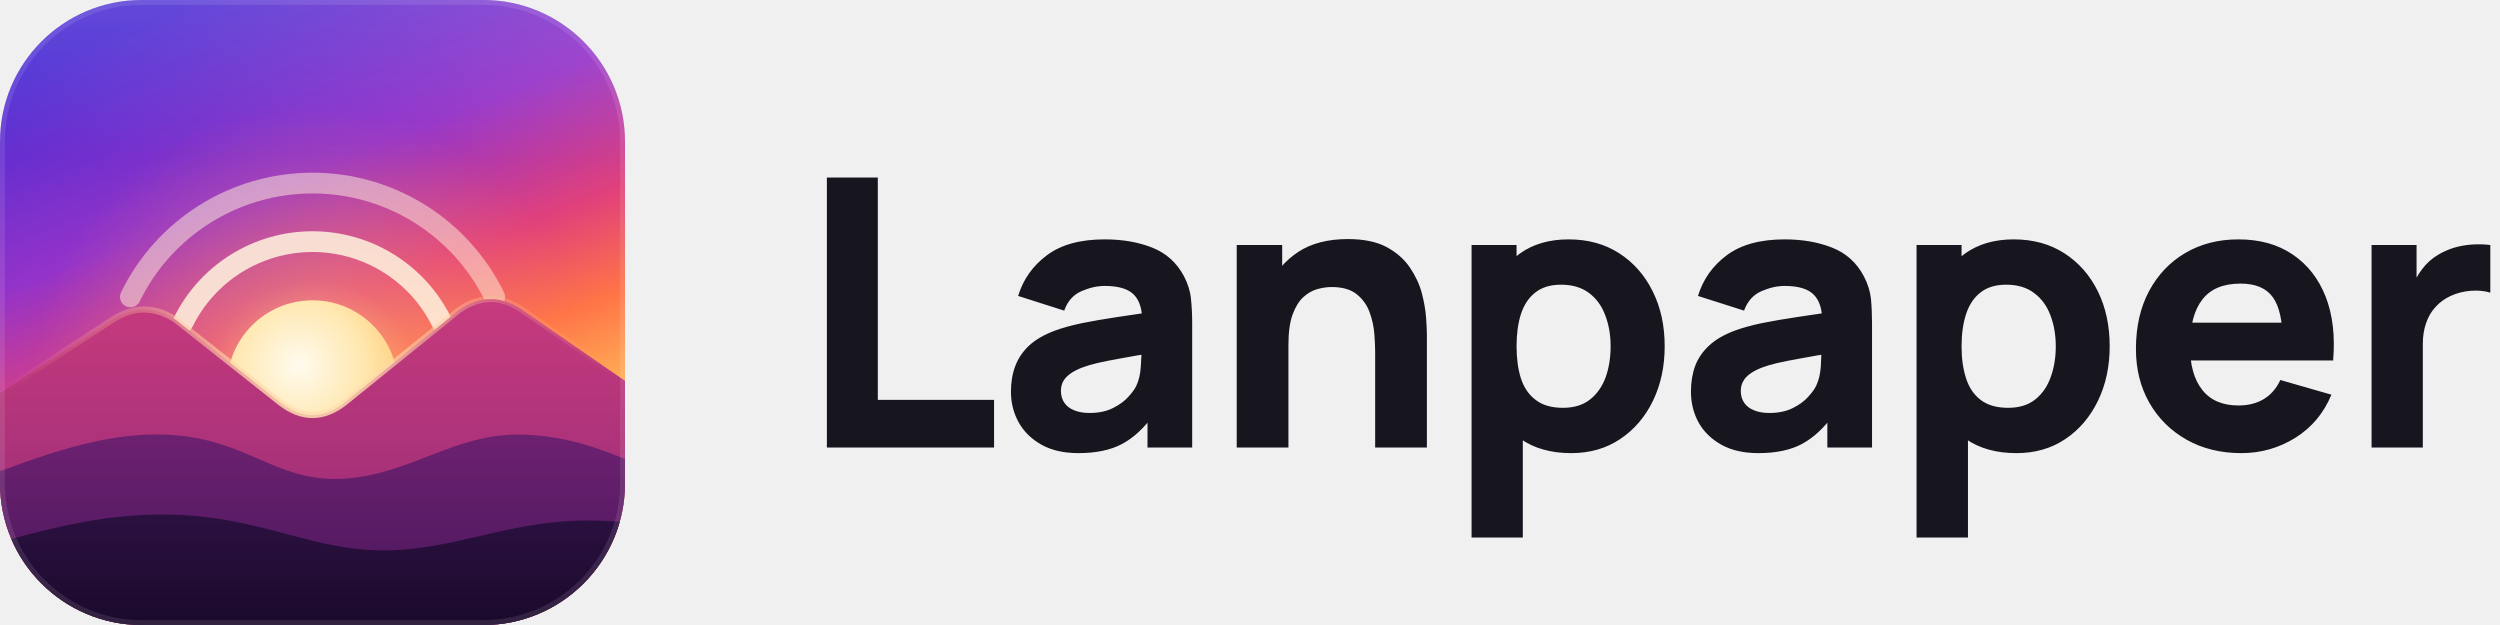
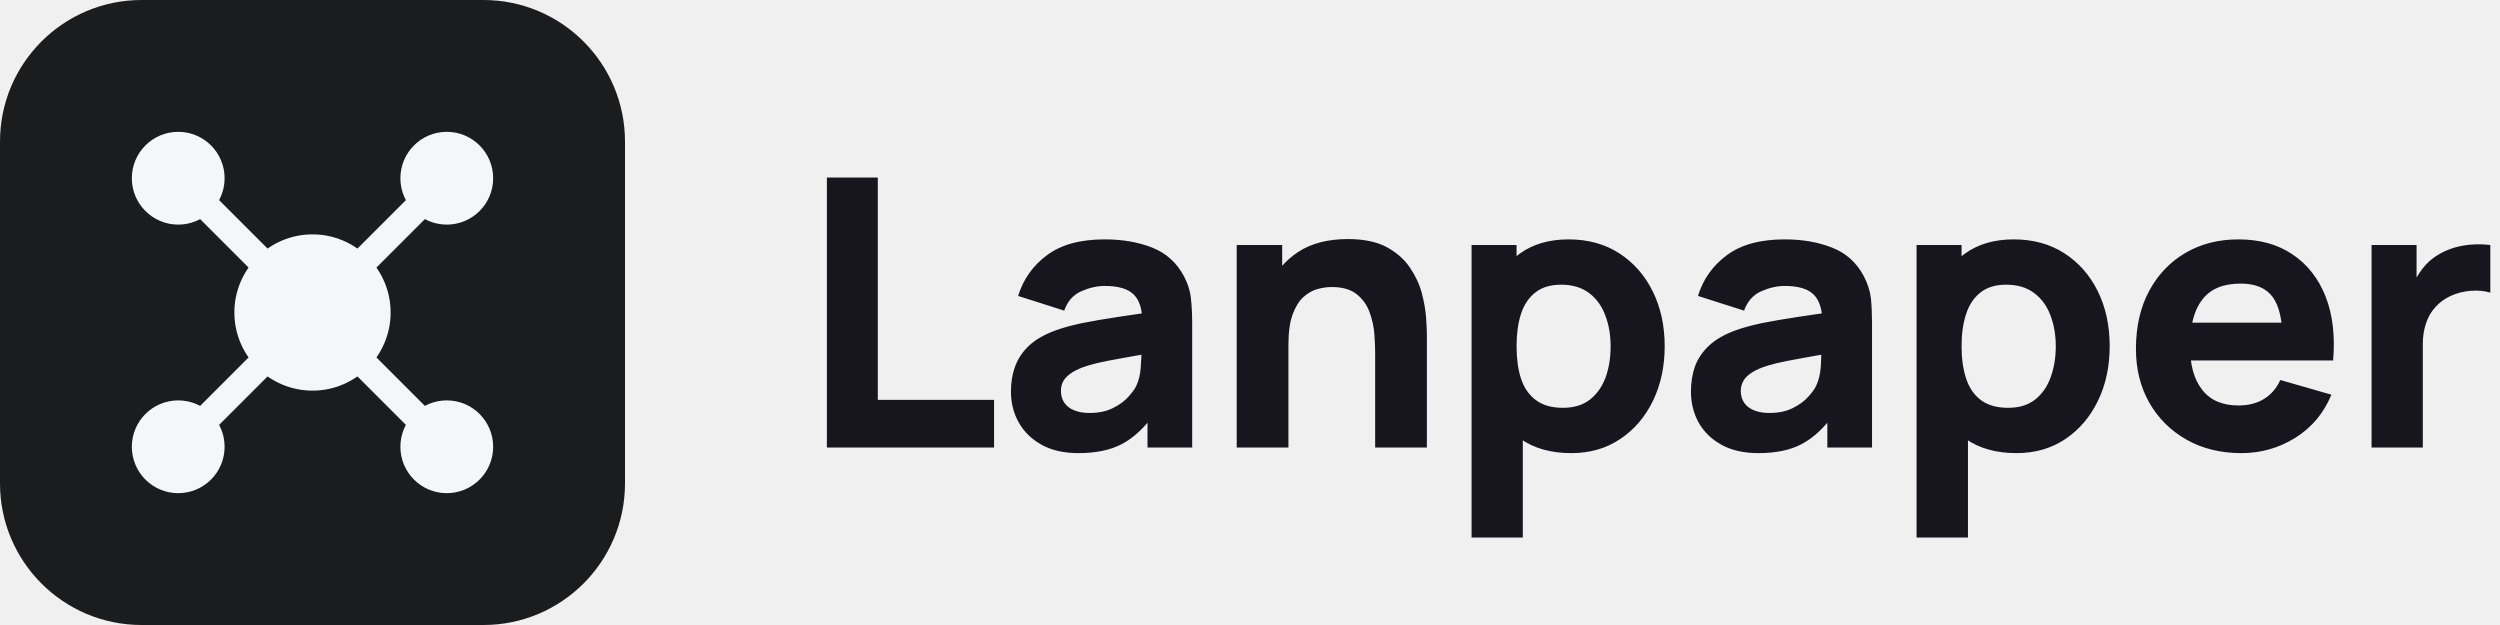
<svg xmlns="http://www.w3.org/2000/svg" viewBox="0 0 160 40" role="img" aria-label="Lanpaper">
  <svg width="40" height="40" viewBox="0 0 512 512">
-     <defs>
-       <clipPath id="tile">
-         <rect width="512" height="512" rx="116" />
-       </clipPath>
-       <linearGradient id="sky" x1="0.3" y1="0" x2="0.7" y2="1">
-         <stop offset="0" stop-color="#4a2bd3" />
-         <stop offset="0.3" stop-color="#9433c9" />
-         <stop offset="0.5" stop-color="#e2417a" />
-         <stop offset="0.64" stop-color="#ff7447" />
-         <stop offset="0.76" stop-color="#ffab55" />
-       </linearGradient>
-       <radialGradient id="glow" cx="256" cy="316" r="230" gradientUnits="userSpaceOnUse">
-         <stop offset="0" stop-color="#ffe7a8" stop-opacity="0.9" />
-         <stop offset="0.38" stop-color="#ffb070" stop-opacity="0.35" />
-         <stop offset="1" stop-color="#ff8a5c" stop-opacity="0" />
-       </radialGradient>
-       <radialGradient id="sun" cx="0.42" cy="0.38" r="0.7">
-         <stop offset="0" stop-color="#fffbef" />
-         <stop offset="0.55" stop-color="#ffe7ae" />
-         <stop offset="1" stop-color="#ffc56c" />
-       </radialGradient>
-       <linearGradient id="ridge1" x1="0" y1="0" x2="0" y2="1">
-         <stop offset="0" stop-color="#c73a7e" />
-         <stop offset="1" stop-color="#8c2a74" />
-       </linearGradient>
-       <linearGradient id="ridge2" x1="0" y1="0" x2="0" y2="1">
-         <stop offset="0" stop-color="#6d2170" />
-         <stop offset="1" stop-color="#46165a" />
-       </linearGradient>
-       <linearGradient id="ridge3" x1="0" y1="0" x2="0" y2="1">
-         <stop offset="0" stop-color="#2b1040" />
-         <stop offset="1" stop-color="#1b0a2c" />
-       </linearGradient>
-       <radialGradient id="rim" cx="256" cy="316" r="250" gradientUnits="userSpaceOnUse">
-         <stop offset="0" stop-color="#ffe4b5" stop-opacity="0.95" />
-         <stop offset="0.6" stop-color="#ffc59a" stop-opacity="0.35" />
-         <stop offset="1" stop-color="#ffb08a" stop-opacity="0" />
-       </radialGradient>
-       <linearGradient id="gloss" x1="0" y1="0" x2="0" y2="1">
-         <stop offset="0" stop-color="#fff" stop-opacity="0.14" />
-         <stop offset="0.5" stop-color="#fff" stop-opacity="0" />
-       </linearGradient>
-     </defs>
-     <g clip-path="url(#tile)">
-       <rect width="512" height="512" fill="url(#sky)" />
-       <circle cx="256" cy="316" r="230" fill="url(#glow)" />
-       <g fill="none" stroke="#fff4de" stroke-linecap="round" stroke-width="17">
-         <path d="M106.8 243.2A166 166 0 0 1 405.2 243.2" stroke-opacity="0.5" />
-         <path d="M149.9 264.3A118 118 0 0 1 362.1 264.3" stroke-opacity="0.85" />
-       </g>
-       <circle cx="256" cy="316" r="70" fill="url(#sun)" />
-       <path d="M0 322L92 262Q118 245 144 262L230 330Q256 350 282 330L376 254Q402 236 428 254L512 312V512H0Z" fill="url(#ridge1)" />
-       <path d="M0 322L92 262Q118 245 144 262L230 330Q256 350 282 330L376 254Q402 236 428 254L512 312" fill="none" stroke="url(#rim)" stroke-width="5" stroke-linejoin="round" />
-       <path d="M0 386C54 366 104 350 156 358C208 366 232 396 284 392C336 388 372 356 424 356C462 356 492 368 512 376V512H0Z" fill="url(#ridge2)" />
-       <path d="M0 444C58 428 110 416 172 424C234 432 272 456 334 450C394 444 436 420 512 428V512H0Z" fill="url(#ridge3)" />
-       <rect width="512" height="256" fill="url(#gloss)" />
+     <rect width="512" height="512" rx="116" fill="#1B1C1E" />
+     <g stroke="#F5F6F9" stroke-width="22" stroke-linecap="round">
+       <line x1="256" y1="256" x2="146" y2="146" />
+       <line x1="256" y1="256" x2="366" y2="146" />
+       <line x1="256" y1="256" x2="146" y2="366" />
+       <line x1="256" y1="256" x2="366" y2="366" />
    </g>
-     <rect x="2" y="2" width="508" height="508" rx="114" fill="none" stroke="#fff" stroke-opacity="0.1" stroke-width="4" />
+     <circle cx="146" cy="146" r="38" fill="#F5F6F9" />
+     <circle cx="366" cy="146" r="38" fill="#F5F6F9" />
+     <circle cx="146" cy="366" r="38" fill="#F5F6F9" />
+     <circle cx="366" cy="366" r="38" fill="#F5F6F9" />
+     <circle cx="256" cy="256" r="64" fill="#F5F6F9" />
  </svg>
  <path fill="#17161f" d="M52.92 28.64V11.36H56.18V25.59H63.62V28.64ZM69.02 29Q67.63 29 66.67 28.47Q65.7 27.93 65.2 27.04Q64.7 26.14 64.7 25.06Q64.7 24.16 64.98 23.42Q65.26 22.68 65.87 22.11Q66.49 21.54 67.54 21.15Q68.26 20.89 69.25 20.68Q70.25 20.48 71.51 20.29Q72.77 20.11 74.28 19.88L73.1 20.53Q73.1 19.38 72.55 18.84Q72 18.3 70.7 18.3Q69.98 18.3 69.2 18.64Q68.42 18.99 68.11 19.88L65.16 18.94Q65.65 17.34 67.01 16.33Q68.36 15.32 70.7 15.32Q72.42 15.32 73.75 15.85Q75.08 16.38 75.77 17.67Q76.15 18.39 76.22 19.11Q76.3 19.83 76.3 20.72V28.64H73.44V25.98L73.85 26.53Q72.9 27.84 71.8 28.42Q70.7 29 69.02 29ZM69.72 26.43Q70.62 26.43 71.24 26.11Q71.86 25.8 72.22 25.39Q72.59 24.98 72.72 24.7Q72.97 24.18 73.01 23.47Q73.06 22.77 73.06 22.3L74.02 22.54Q72.56 22.78 71.66 22.95Q70.76 23.11 70.21 23.24Q69.66 23.37 69.24 23.53Q68.76 23.72 68.47 23.94Q68.17 24.16 68.03 24.43Q67.9 24.69 67.9 25.02Q67.9 25.46 68.12 25.78Q68.34 26.1 68.75 26.26Q69.16 26.43 69.72 26.43ZM88.01 28.64V22.52Q88.01 22.08 87.96 21.39Q87.91 20.7 87.66 20Q87.41 19.3 86.84 18.84Q86.27 18.37 85.22 18.37Q84.8 18.37 84.32 18.5Q83.84 18.63 83.42 19.01Q83 19.39 82.73 20.12Q82.46 20.85 82.46 22.06L80.59 21.18Q80.59 19.64 81.22 18.3Q81.84 16.95 83.09 16.12Q84.35 15.3 86.26 15.3Q87.78 15.3 88.74 15.81Q89.7 16.33 90.23 17.12Q90.77 17.91 91 18.77Q91.22 19.63 91.27 20.34Q91.32 21.04 91.32 21.37V28.64ZM79.15 28.64V15.68H82.06V19.98H82.46V28.64ZM100.56 29Q98.63 29 97.33 28.1Q96.04 27.2 95.38 25.65Q94.73 24.1 94.73 22.16Q94.73 20.22 95.38 18.67Q96.02 17.12 97.28 16.22Q98.54 15.32 100.39 15.32Q102.25 15.32 103.63 16.21Q105.01 17.1 105.77 18.64Q106.54 20.18 106.54 22.16Q106.54 24.1 105.79 25.65Q105.04 27.2 103.69 28.1Q102.35 29 100.56 29ZM94.18 34.4V15.68H97.06V24.56H97.46V34.4ZM100.03 26.1Q101.09 26.1 101.76 25.57Q102.43 25.04 102.76 24.15Q103.08 23.25 103.08 22.16Q103.08 21.08 102.74 20.19Q102.41 19.29 101.71 18.76Q101 18.22 99.91 18.22Q98.89 18.22 98.26 18.72Q97.63 19.21 97.34 20.1Q97.06 20.98 97.06 22.16Q97.06 23.34 97.34 24.22Q97.63 25.11 98.29 25.6Q98.94 26.1 100.03 26.1ZM112.54 29Q111.14 29 110.18 28.47Q109.21 27.93 108.71 27.04Q108.22 26.14 108.22 25.06Q108.22 24.16 108.49 23.42Q108.77 22.68 109.39 22.11Q110 21.54 111.05 21.15Q111.77 20.89 112.76 20.68Q113.76 20.48 115.02 20.29Q116.28 20.11 117.79 19.88L116.62 20.53Q116.62 19.38 116.06 18.84Q115.51 18.3 114.22 18.3Q113.5 18.3 112.72 18.64Q111.94 18.99 111.62 19.88L108.67 18.94Q109.16 17.34 110.52 16.33Q111.88 15.32 114.22 15.32Q115.93 15.32 117.26 15.85Q118.6 16.38 119.28 17.67Q119.66 18.39 119.74 19.11Q119.81 19.83 119.81 20.72V28.64H116.95V25.98L117.36 26.53Q116.41 27.84 115.31 28.42Q114.22 29 112.54 29ZM113.23 26.43Q114.13 26.43 114.75 26.11Q115.37 25.8 115.73 25.39Q116.1 24.98 116.23 24.7Q116.48 24.18 116.53 23.47Q116.57 22.77 116.57 22.3L117.53 22.54Q116.08 22.78 115.18 22.95Q114.28 23.11 113.72 23.24Q113.17 23.37 112.75 23.53Q112.27 23.72 111.98 23.94Q111.68 24.16 111.55 24.43Q111.41 24.69 111.41 25.02Q111.41 25.46 111.63 25.78Q111.85 26.1 112.26 26.26Q112.67 26.43 113.23 26.43ZM129.05 29Q127.12 29 125.82 28.1Q124.52 27.2 123.87 25.65Q123.22 24.1 123.22 22.16Q123.22 20.22 123.86 18.67Q124.51 17.12 125.77 16.22Q127.03 15.32 128.88 15.32Q130.74 15.32 132.12 16.21Q133.5 17.1 134.26 18.64Q135.02 20.18 135.02 22.16Q135.02 24.1 134.27 25.65Q133.52 27.2 132.18 28.1Q130.84 29 129.05 29ZM122.66 34.4V15.68H125.54V24.56H125.95V34.4ZM128.52 26.1Q129.58 26.1 130.25 25.57Q130.92 25.04 131.24 24.15Q131.57 23.25 131.57 22.16Q131.57 21.08 131.23 20.19Q130.9 19.29 130.19 18.76Q129.49 18.22 128.4 18.22Q127.38 18.22 126.75 18.72Q126.12 19.21 125.83 20.1Q125.54 20.98 125.54 22.16Q125.54 23.34 125.83 24.22Q126.12 25.11 126.77 25.6Q127.43 26.1 128.52 26.1ZM143.45 29Q141.46 29 139.94 28.14Q138.42 27.28 137.56 25.78Q136.7 24.27 136.7 22.33Q136.7 20.2 137.54 18.63Q138.38 17.06 139.86 16.19Q141.34 15.32 143.26 15.32Q145.3 15.32 146.72 16.28Q148.15 17.24 148.84 18.98Q149.52 20.72 149.32 23.07H146.09V21.87Q146.09 19.89 145.46 19.02Q144.83 18.15 143.4 18.15Q141.73 18.15 140.95 19.17Q140.16 20.18 140.16 22.16Q140.16 23.97 140.95 24.96Q141.73 25.95 143.26 25.95Q144.22 25.95 144.9 25.53Q145.58 25.11 145.94 24.32L149.21 25.26Q148.48 27.03 146.9 28.02Q145.32 29 143.45 29ZM139.15 23.07V20.65H147.74V23.07ZM151.78 28.64V15.68H154.66V18.85L154.34 18.44Q154.6 17.77 155.02 17.22Q155.44 16.66 156.05 16.3Q156.52 16.02 157.07 15.85Q157.62 15.69 158.21 15.65Q158.8 15.61 159.38 15.68V18.73Q158.84 18.56 158.13 18.61Q157.42 18.67 156.84 18.94Q156.26 19.21 155.87 19.65Q155.47 20.08 155.27 20.68Q155.06 21.27 155.06 22.02V28.64Z" />
</svg>
